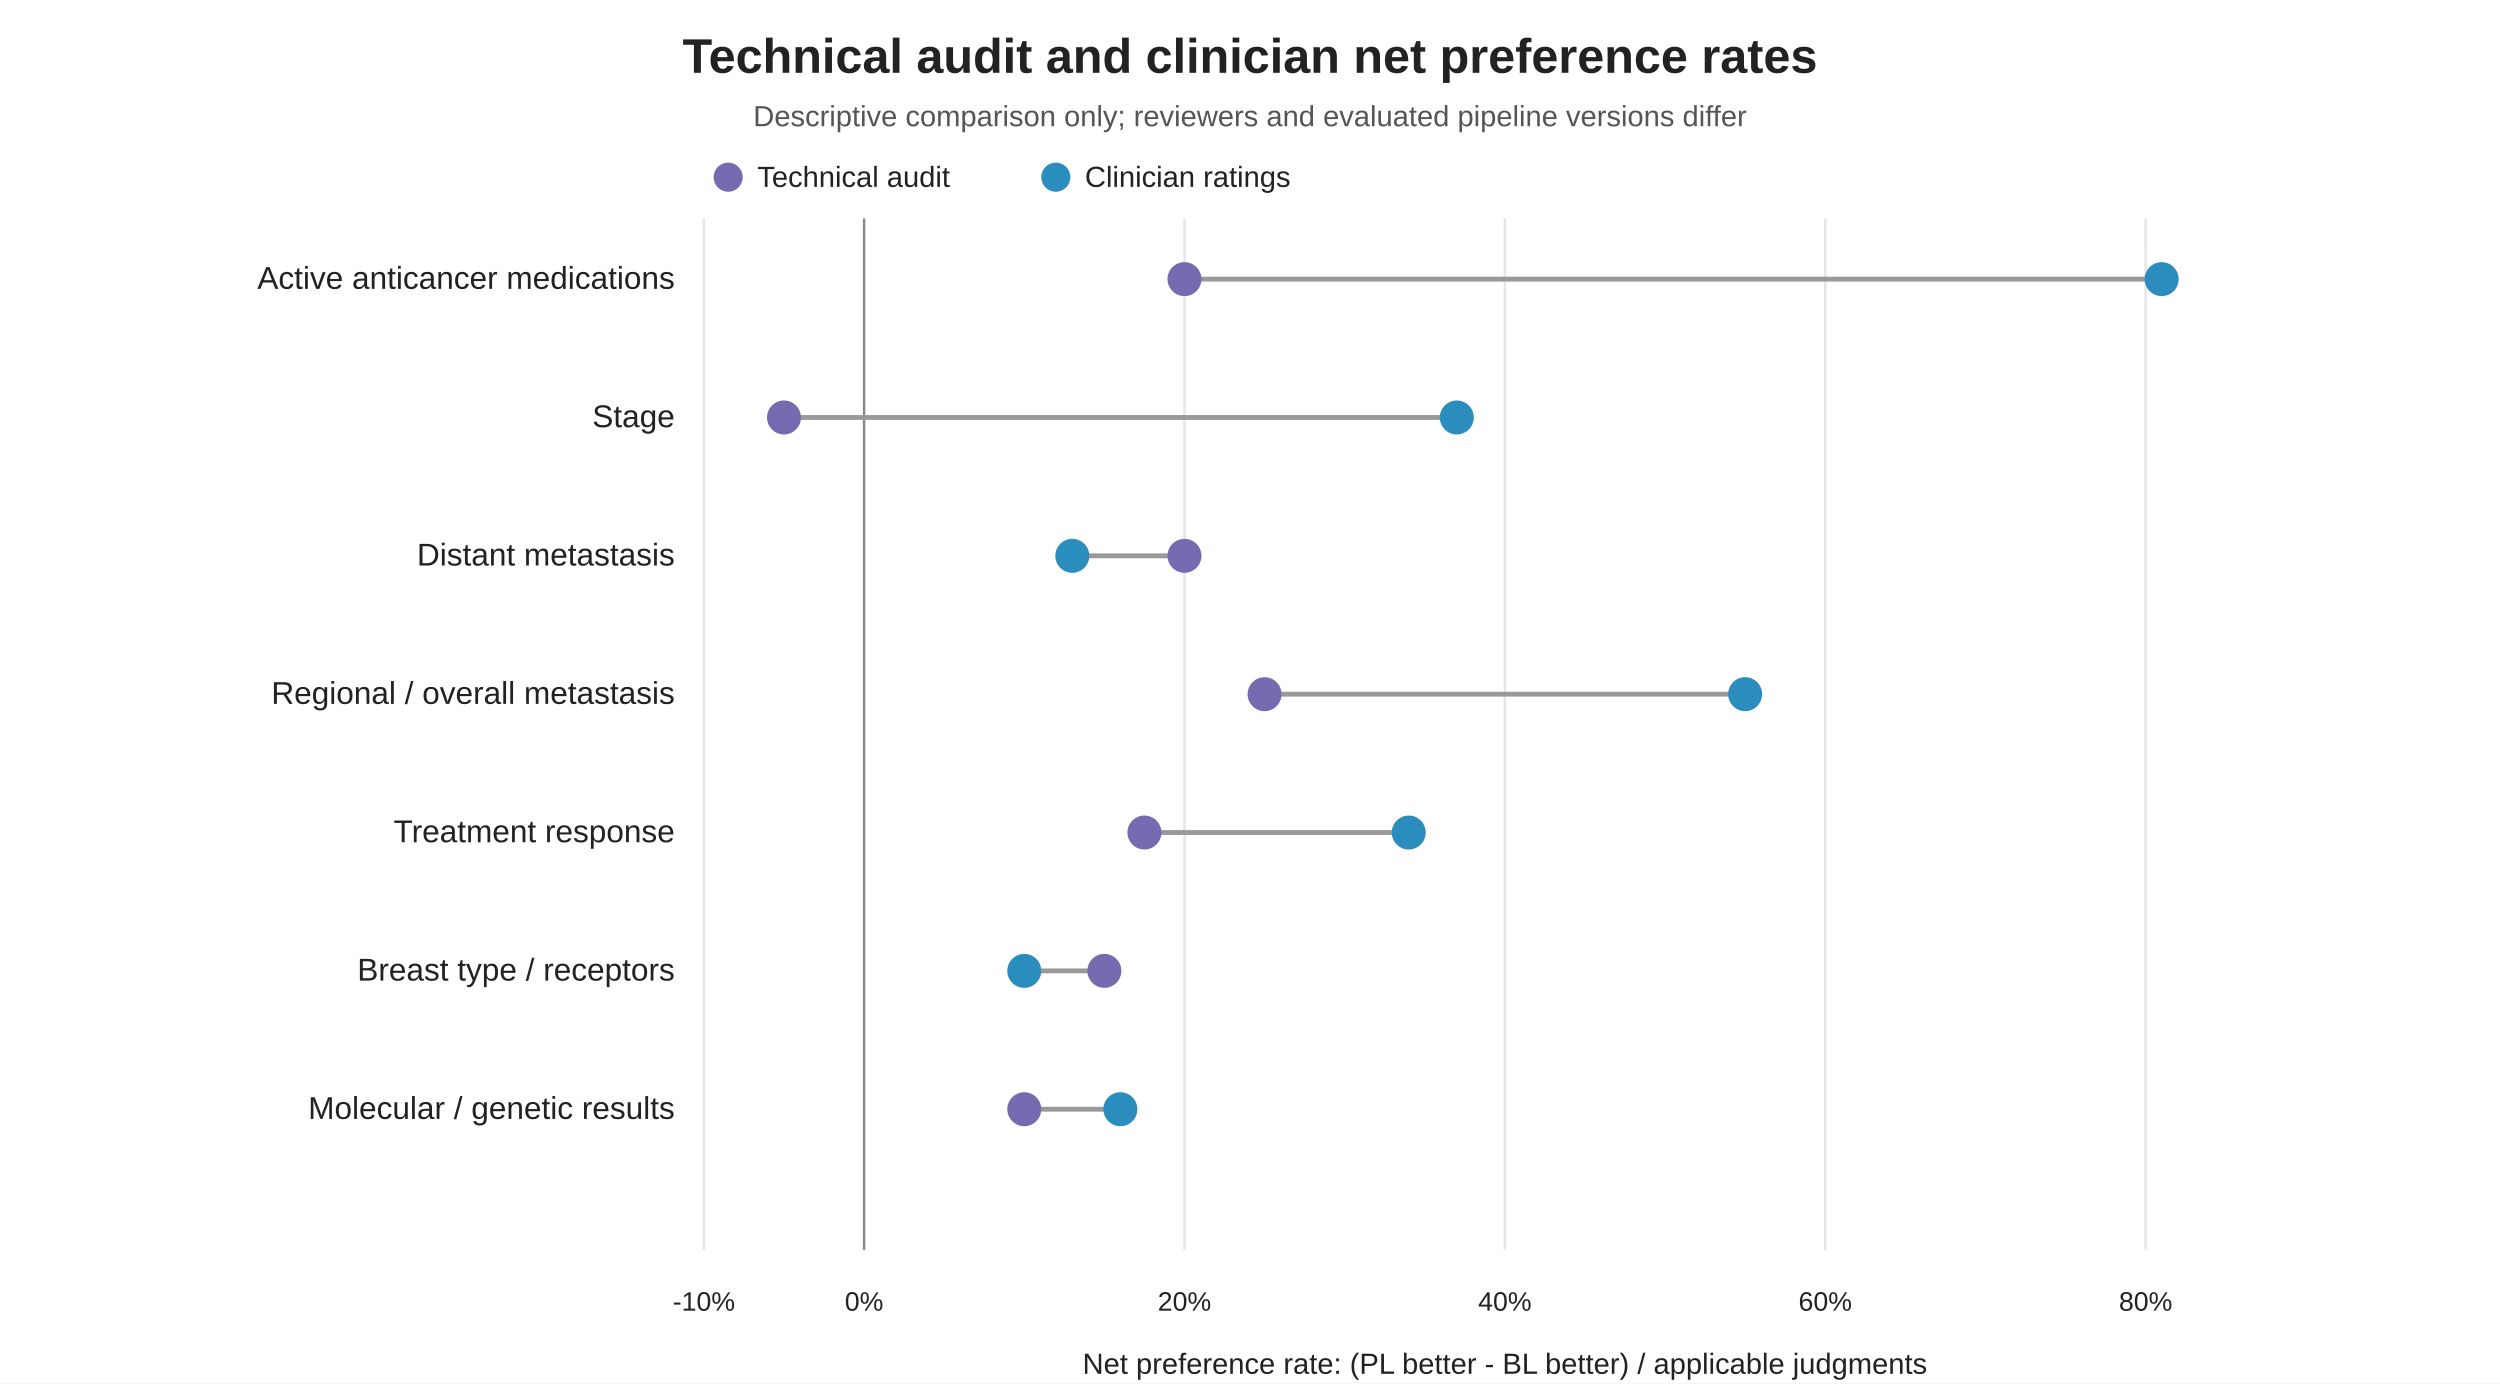
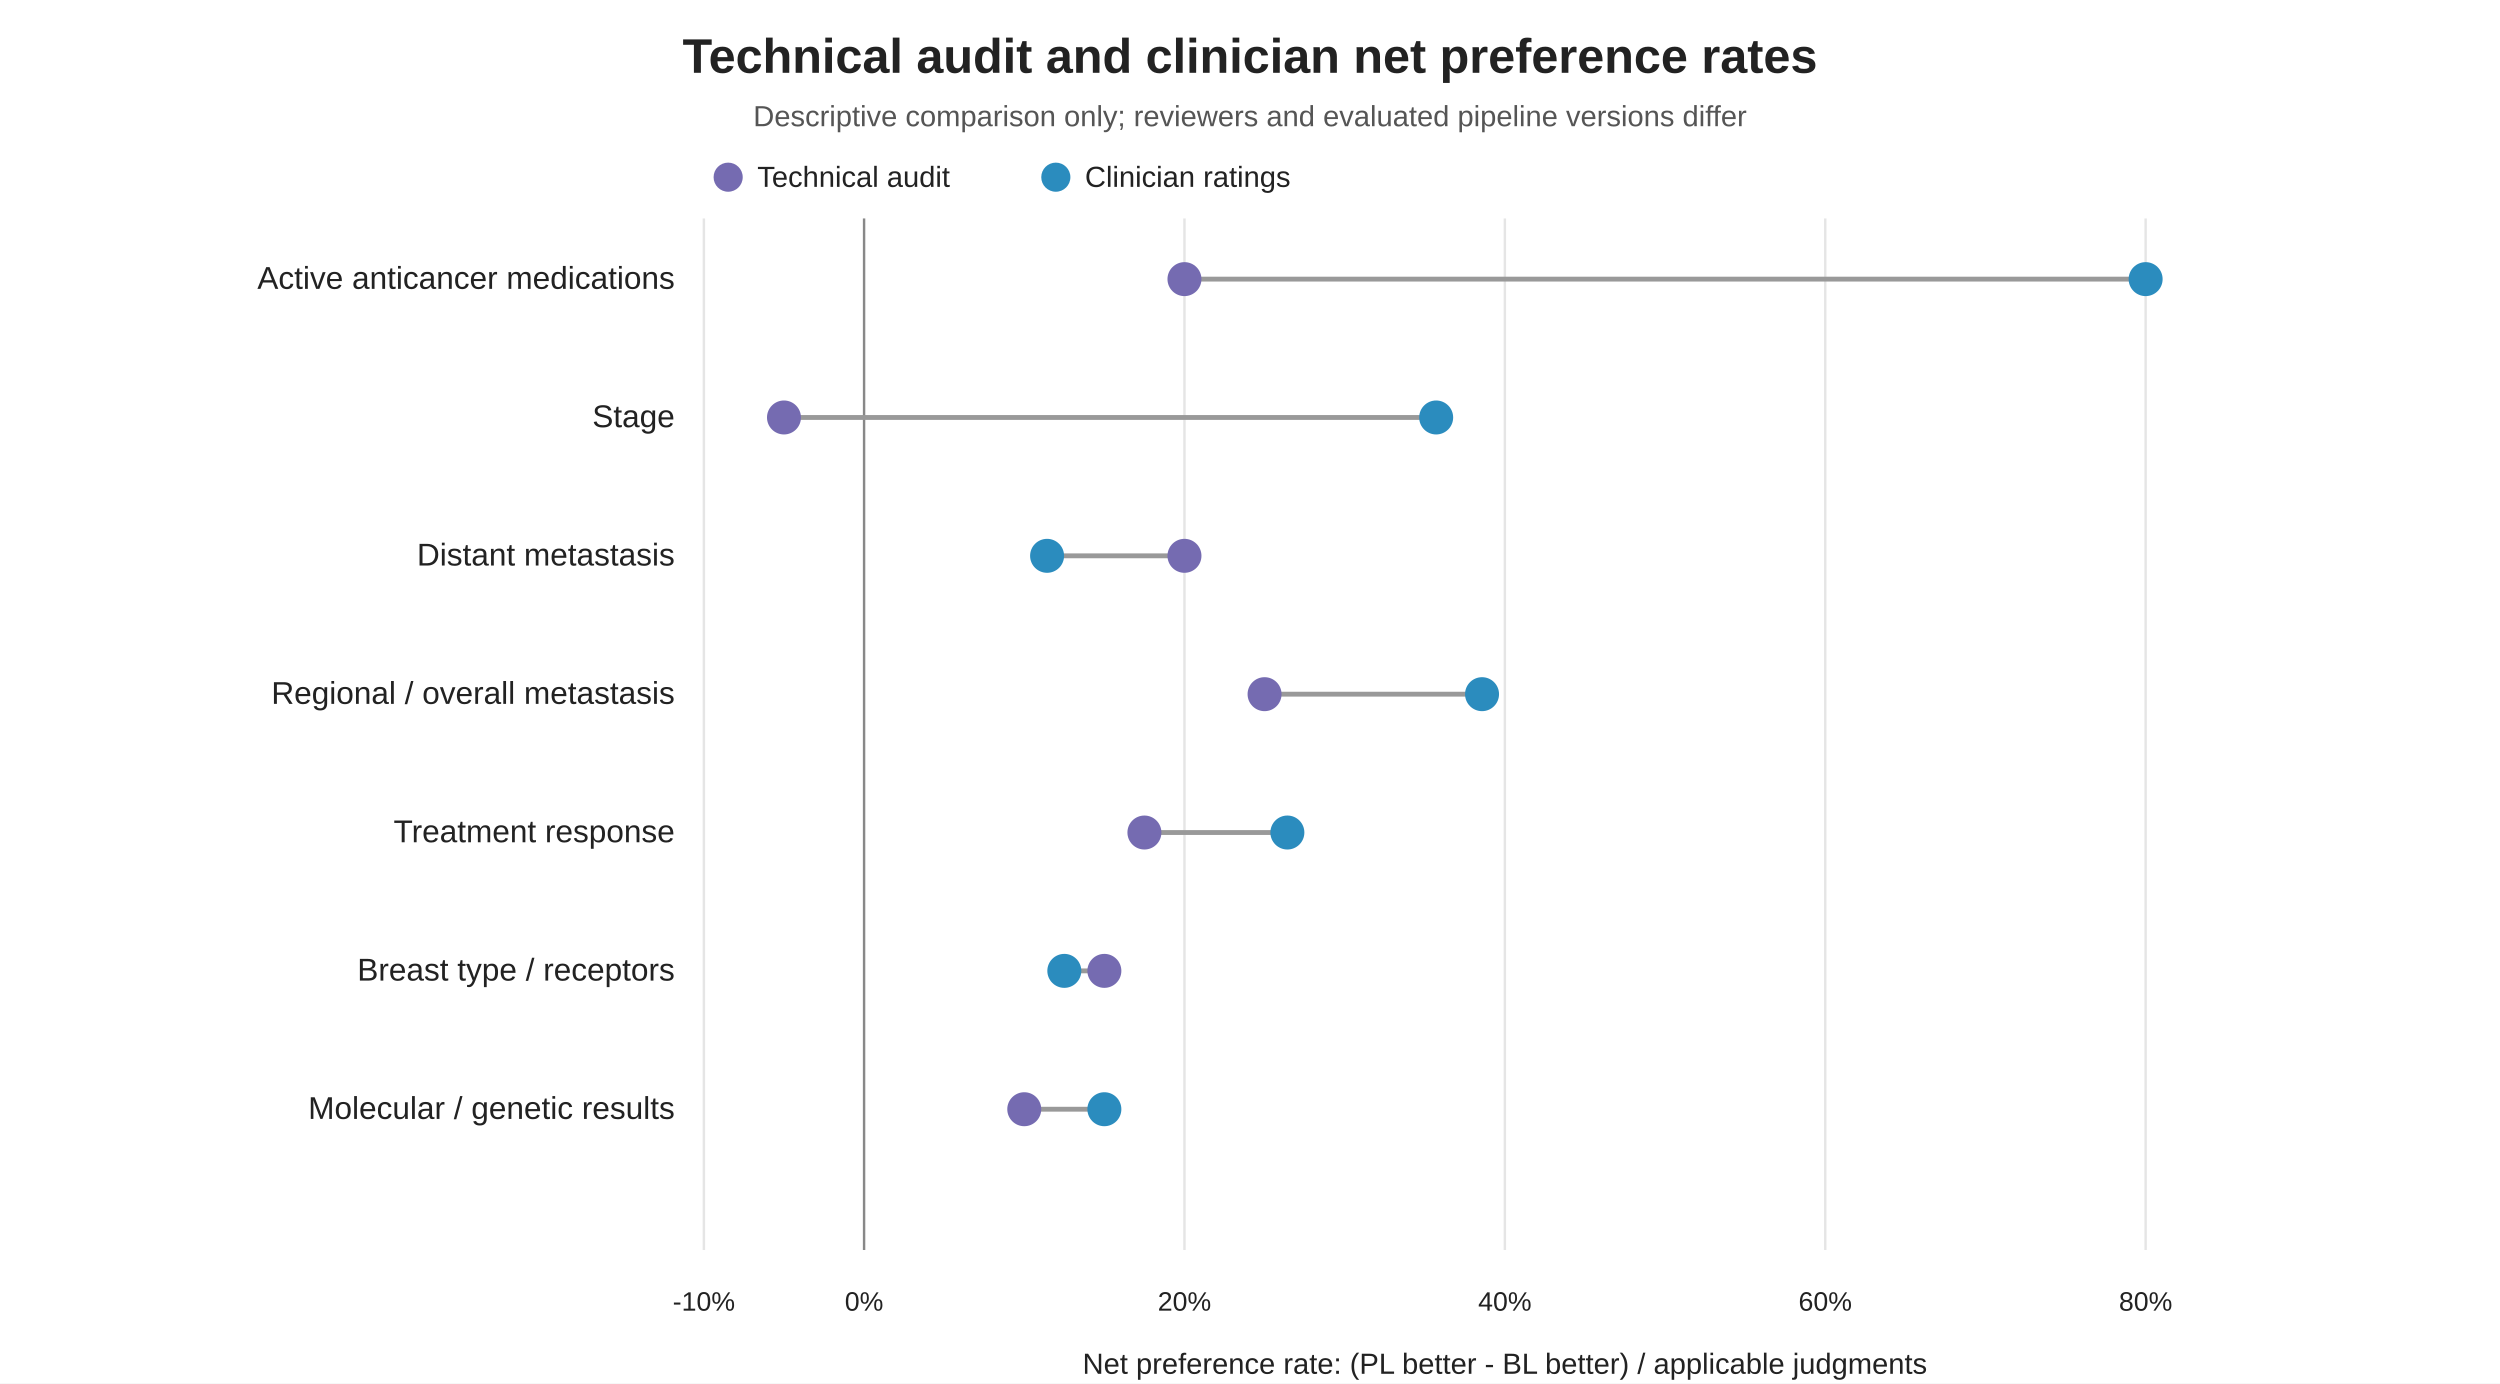
<svg xmlns="http://www.w3.org/2000/svg" width="1030" height="570" viewBox="0 0 1030 570">
  <rect width="100%" height="100%" fill="white" />
  <g font-family="Arial, Helvetica, sans-serif" fill="#222222">
    <text x="515.0" y="30" text-anchor="middle" font-size="20" font-weight="700">Technical audit and clinician net preference rates</text>
    <text x="515.0" y="52" text-anchor="middle" font-size="12" fill="#555555">Descriptive comparison only; reviewers and evaluated pipeline versions differ</text>
    <line x1="290.0" y1="90" x2="290.0" y2="515" stroke="#E5E5E5" />
    <text x="290.0" y="540" text-anchor="middle" font-size="11">-10%</text>
    <line x1="356.0" y1="90" x2="356.0" y2="515" stroke="#888888" />
    <text x="356.0" y="540" text-anchor="middle" font-size="11">0%</text>
    <line x1="488.0" y1="90" x2="488.0" y2="515" stroke="#E5E5E5" />
    <text x="488.0" y="540" text-anchor="middle" font-size="11">20%</text>
    <line x1="620.0" y1="90" x2="620.0" y2="515" stroke="#E5E5E5" />
    <text x="620.0" y="540" text-anchor="middle" font-size="11">40%</text>
    <line x1="752.0" y1="90" x2="752.0" y2="515" stroke="#E5E5E5" />
    <text x="752.0" y="540" text-anchor="middle" font-size="11">60%</text>
    <line x1="884.0" y1="90" x2="884.0" y2="515" stroke="#E5E5E5" />
    <text x="884.0" y="540" text-anchor="middle" font-size="11">80%</text>
    <circle cx="300" cy="73" r="6" fill="#756BB1" />
    <text x="312" y="77" font-size="12">Technical audit</text>
    <circle cx="435" cy="73" r="6" fill="#2B8CBE" />
    <text x="447" y="77" font-size="12">Clinician ratings</text>
    <text x="278" y="119" text-anchor="end" font-size="13">Active anticancer medications</text>
-     <line x1="488.0" y1="115" x2="890.6" y2="115" stroke="#999999" stroke-width="2" />
+     <line x1="488.0" y1="115" x2="884.0" y2="115" stroke="#999999" stroke-width="2" />
    <circle cx="488.0" cy="115" r="7" fill="#756BB1" />
-     <circle cx="890.6" cy="115" r="7" fill="#2B8CBE" />
+     <circle cx="884.0" cy="115" r="7" fill="#2B8CBE" />
    <text x="278" y="176" text-anchor="end" font-size="13">Stage</text>
-     <line x1="323.0" y1="172" x2="600.2" y2="172" stroke="#999999" stroke-width="2" />
+     <line x1="323.0" y1="172" x2="591.7" y2="172" stroke="#999999" stroke-width="2" />
    <circle cx="323.0" cy="172" r="7" fill="#756BB1" />
-     <circle cx="600.2" cy="172" r="7" fill="#2B8CBE" />
+     <circle cx="591.7" cy="172" r="7" fill="#2B8CBE" />
    <text x="278" y="233" text-anchor="end" font-size="13">Distant metastasis</text>
-     <line x1="488.0" y1="229" x2="441.8" y2="229" stroke="#999999" stroke-width="2" />
+     <line x1="488.0" y1="229" x2="431.4" y2="229" stroke="#999999" stroke-width="2" />
    <circle cx="488.0" cy="229" r="7" fill="#756BB1" />
-     <circle cx="441.8" cy="229" r="7" fill="#2B8CBE" />
+     <circle cx="431.4" cy="229" r="7" fill="#2B8CBE" />
    <text x="278" y="290" text-anchor="end" font-size="13">Regional / overall metastasis</text>
-     <line x1="521.0" y1="286" x2="719.0" y2="286" stroke="#999999" stroke-width="2" />
+     <line x1="521.0" y1="286" x2="610.6" y2="286" stroke="#999999" stroke-width="2" />
    <circle cx="521.0" cy="286" r="7" fill="#756BB1" />
-     <circle cx="719.0" cy="286" r="7" fill="#2B8CBE" />
+     <circle cx="610.6" cy="286" r="7" fill="#2B8CBE" />
    <text x="278" y="347" text-anchor="end" font-size="13">Treatment response</text>
-     <line x1="471.5" y1="343" x2="580.4" y2="343" stroke="#999999" stroke-width="2" />
+     <line x1="471.5" y1="343" x2="530.4" y2="343" stroke="#999999" stroke-width="2" />
    <circle cx="471.5" cy="343" r="7" fill="#756BB1" />
-     <circle cx="580.4" cy="343" r="7" fill="#2B8CBE" />
+     <circle cx="530.4" cy="343" r="7" fill="#2B8CBE" />
    <text x="278" y="404" text-anchor="end" font-size="13">Breast type / receptors</text>
-     <line x1="455.0" y1="400" x2="422.0" y2="400" stroke="#999999" stroke-width="2" />
+     <line x1="455.0" y1="400" x2="438.5" y2="400" stroke="#999999" stroke-width="2" />
    <circle cx="455.0" cy="400" r="7" fill="#756BB1" />
-     <circle cx="422.0" cy="400" r="7" fill="#2B8CBE" />
+     <circle cx="438.5" cy="400" r="7" fill="#2B8CBE" />
    <text x="278" y="461" text-anchor="end" font-size="13">Molecular / genetic results</text>
-     <line x1="422.0" y1="457" x2="461.6" y2="457" stroke="#999999" stroke-width="2" />
+     <line x1="422.0" y1="457" x2="455.0" y2="457" stroke="#999999" stroke-width="2" />
    <circle cx="422.0" cy="457" r="7" fill="#756BB1" />
-     <circle cx="461.6" cy="457" r="7" fill="#2B8CBE" />
+     <circle cx="455.0" cy="457" r="7" fill="#2B8CBE" />
    <text x="620.0" y="566" text-anchor="middle" font-size="12">Net preference rate: (PL better - BL better) / applicable judgments</text>
  </g>
</svg>
